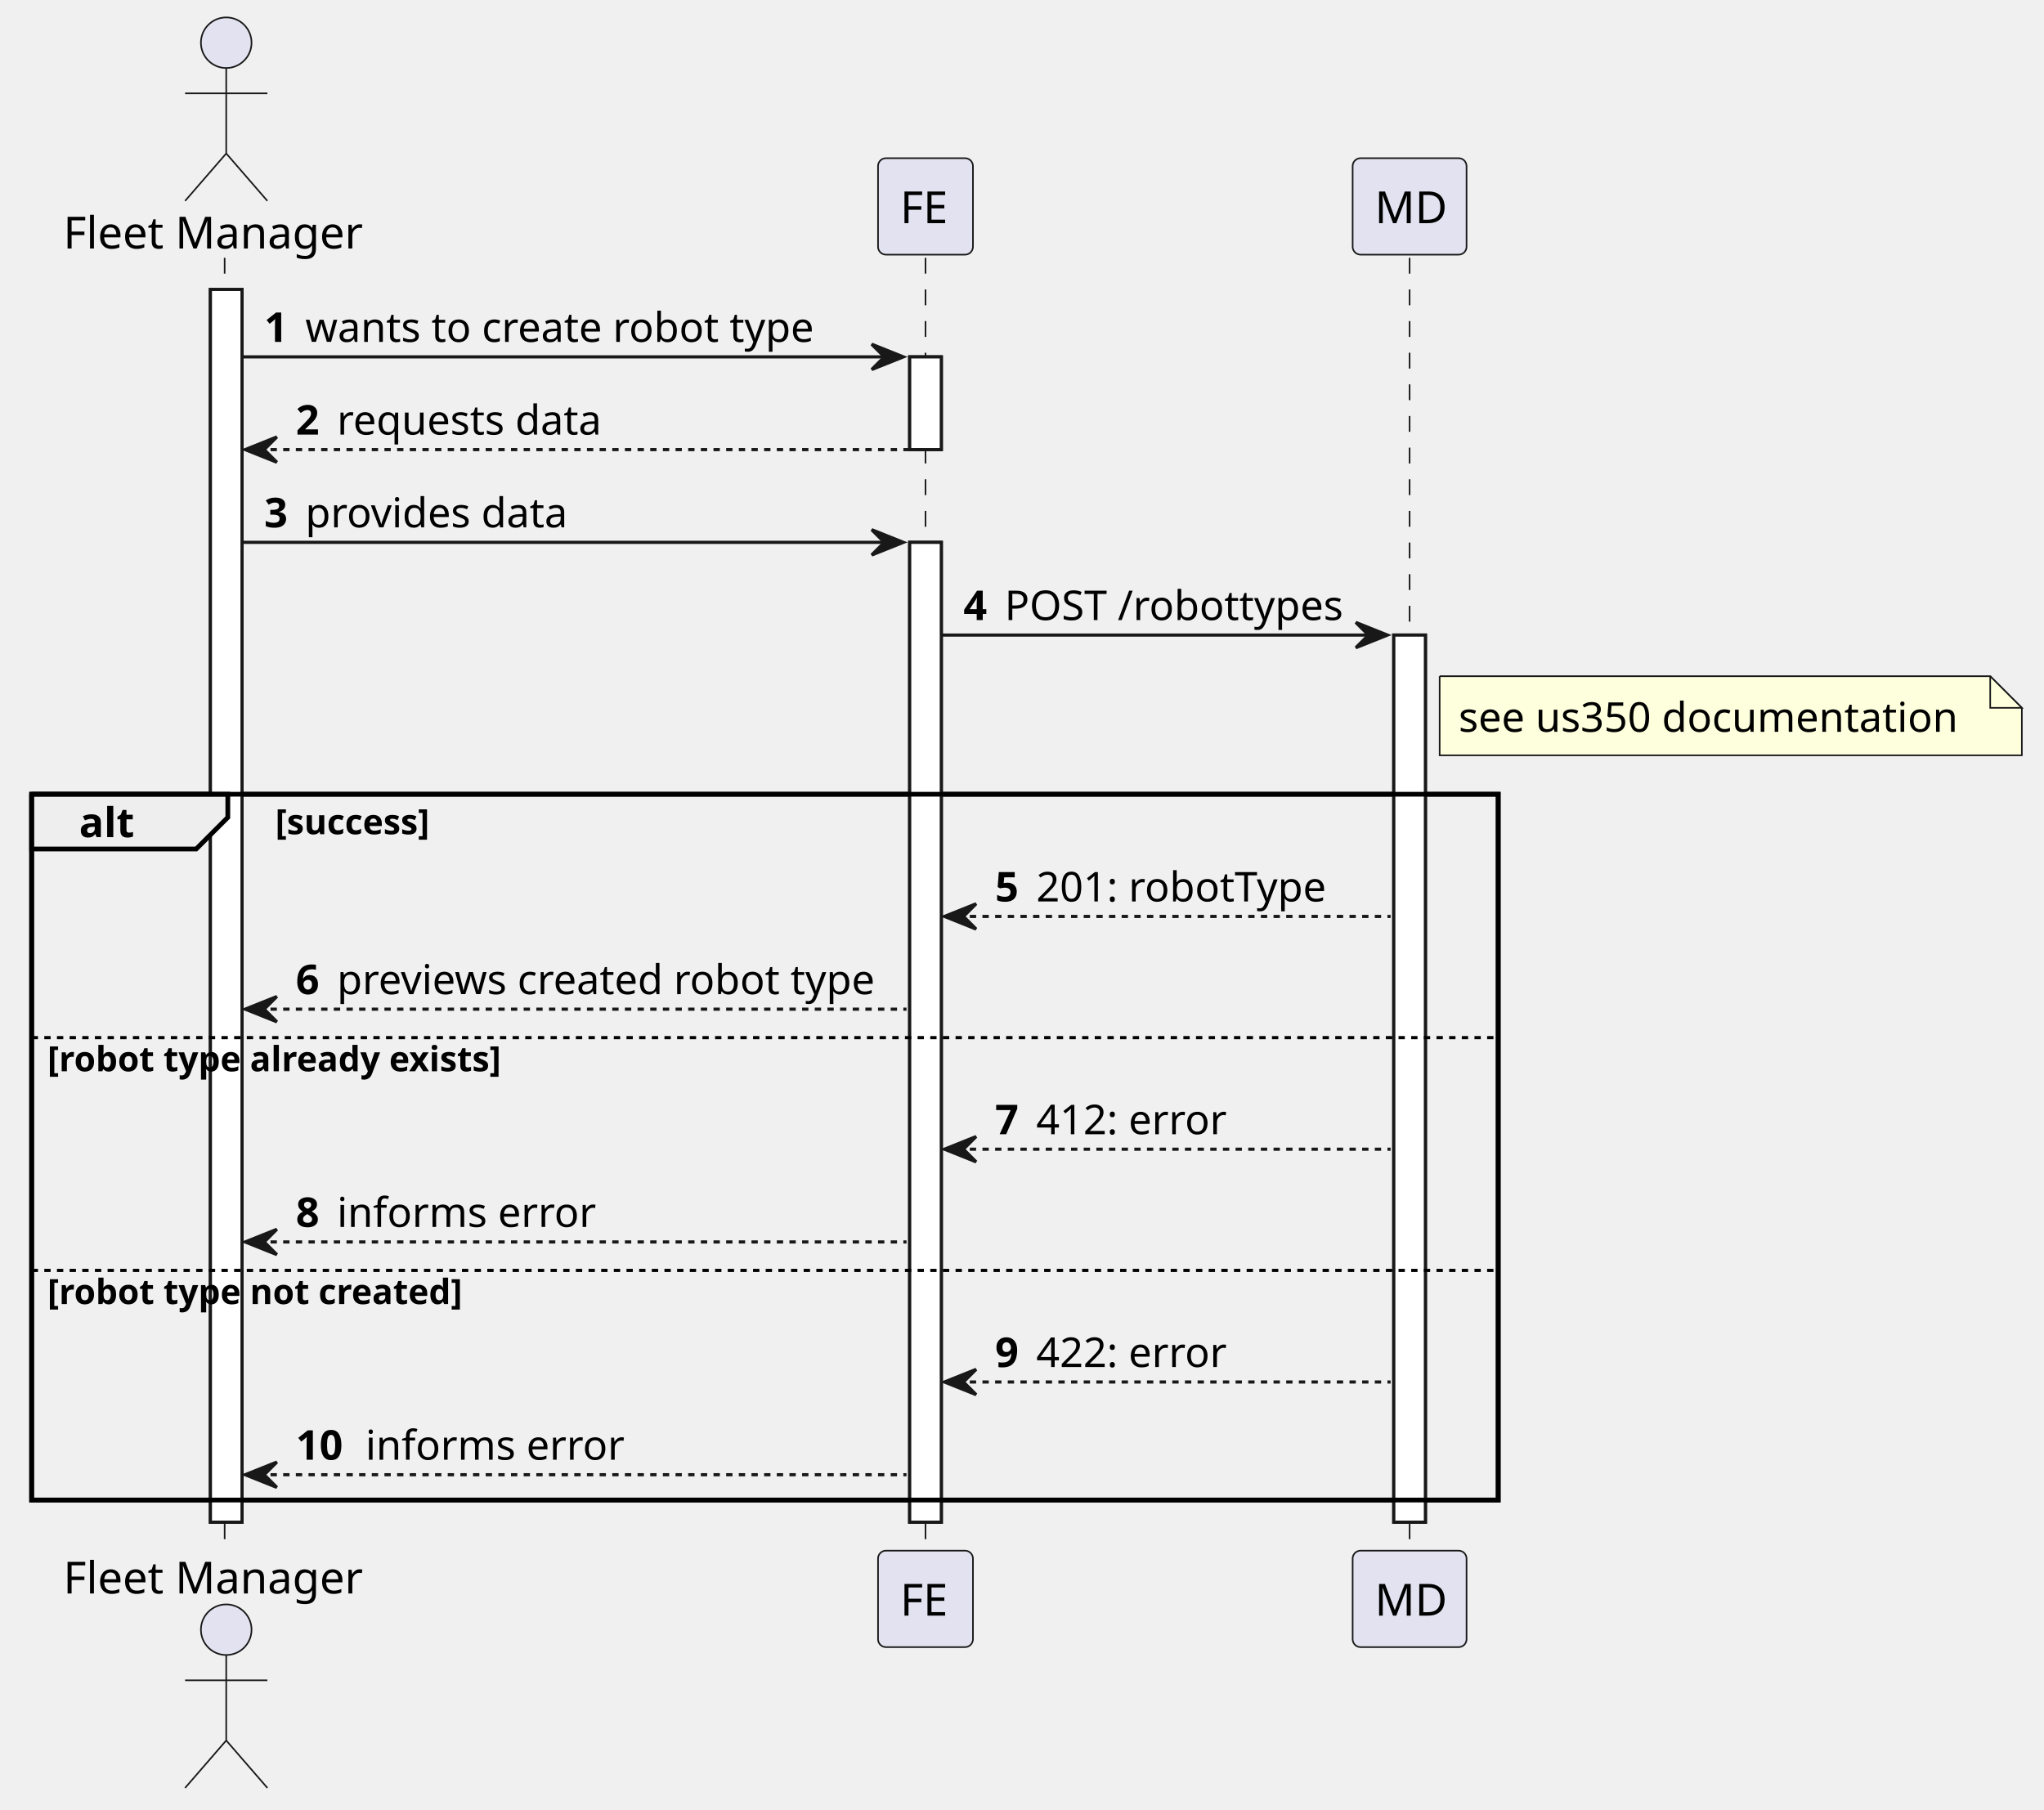
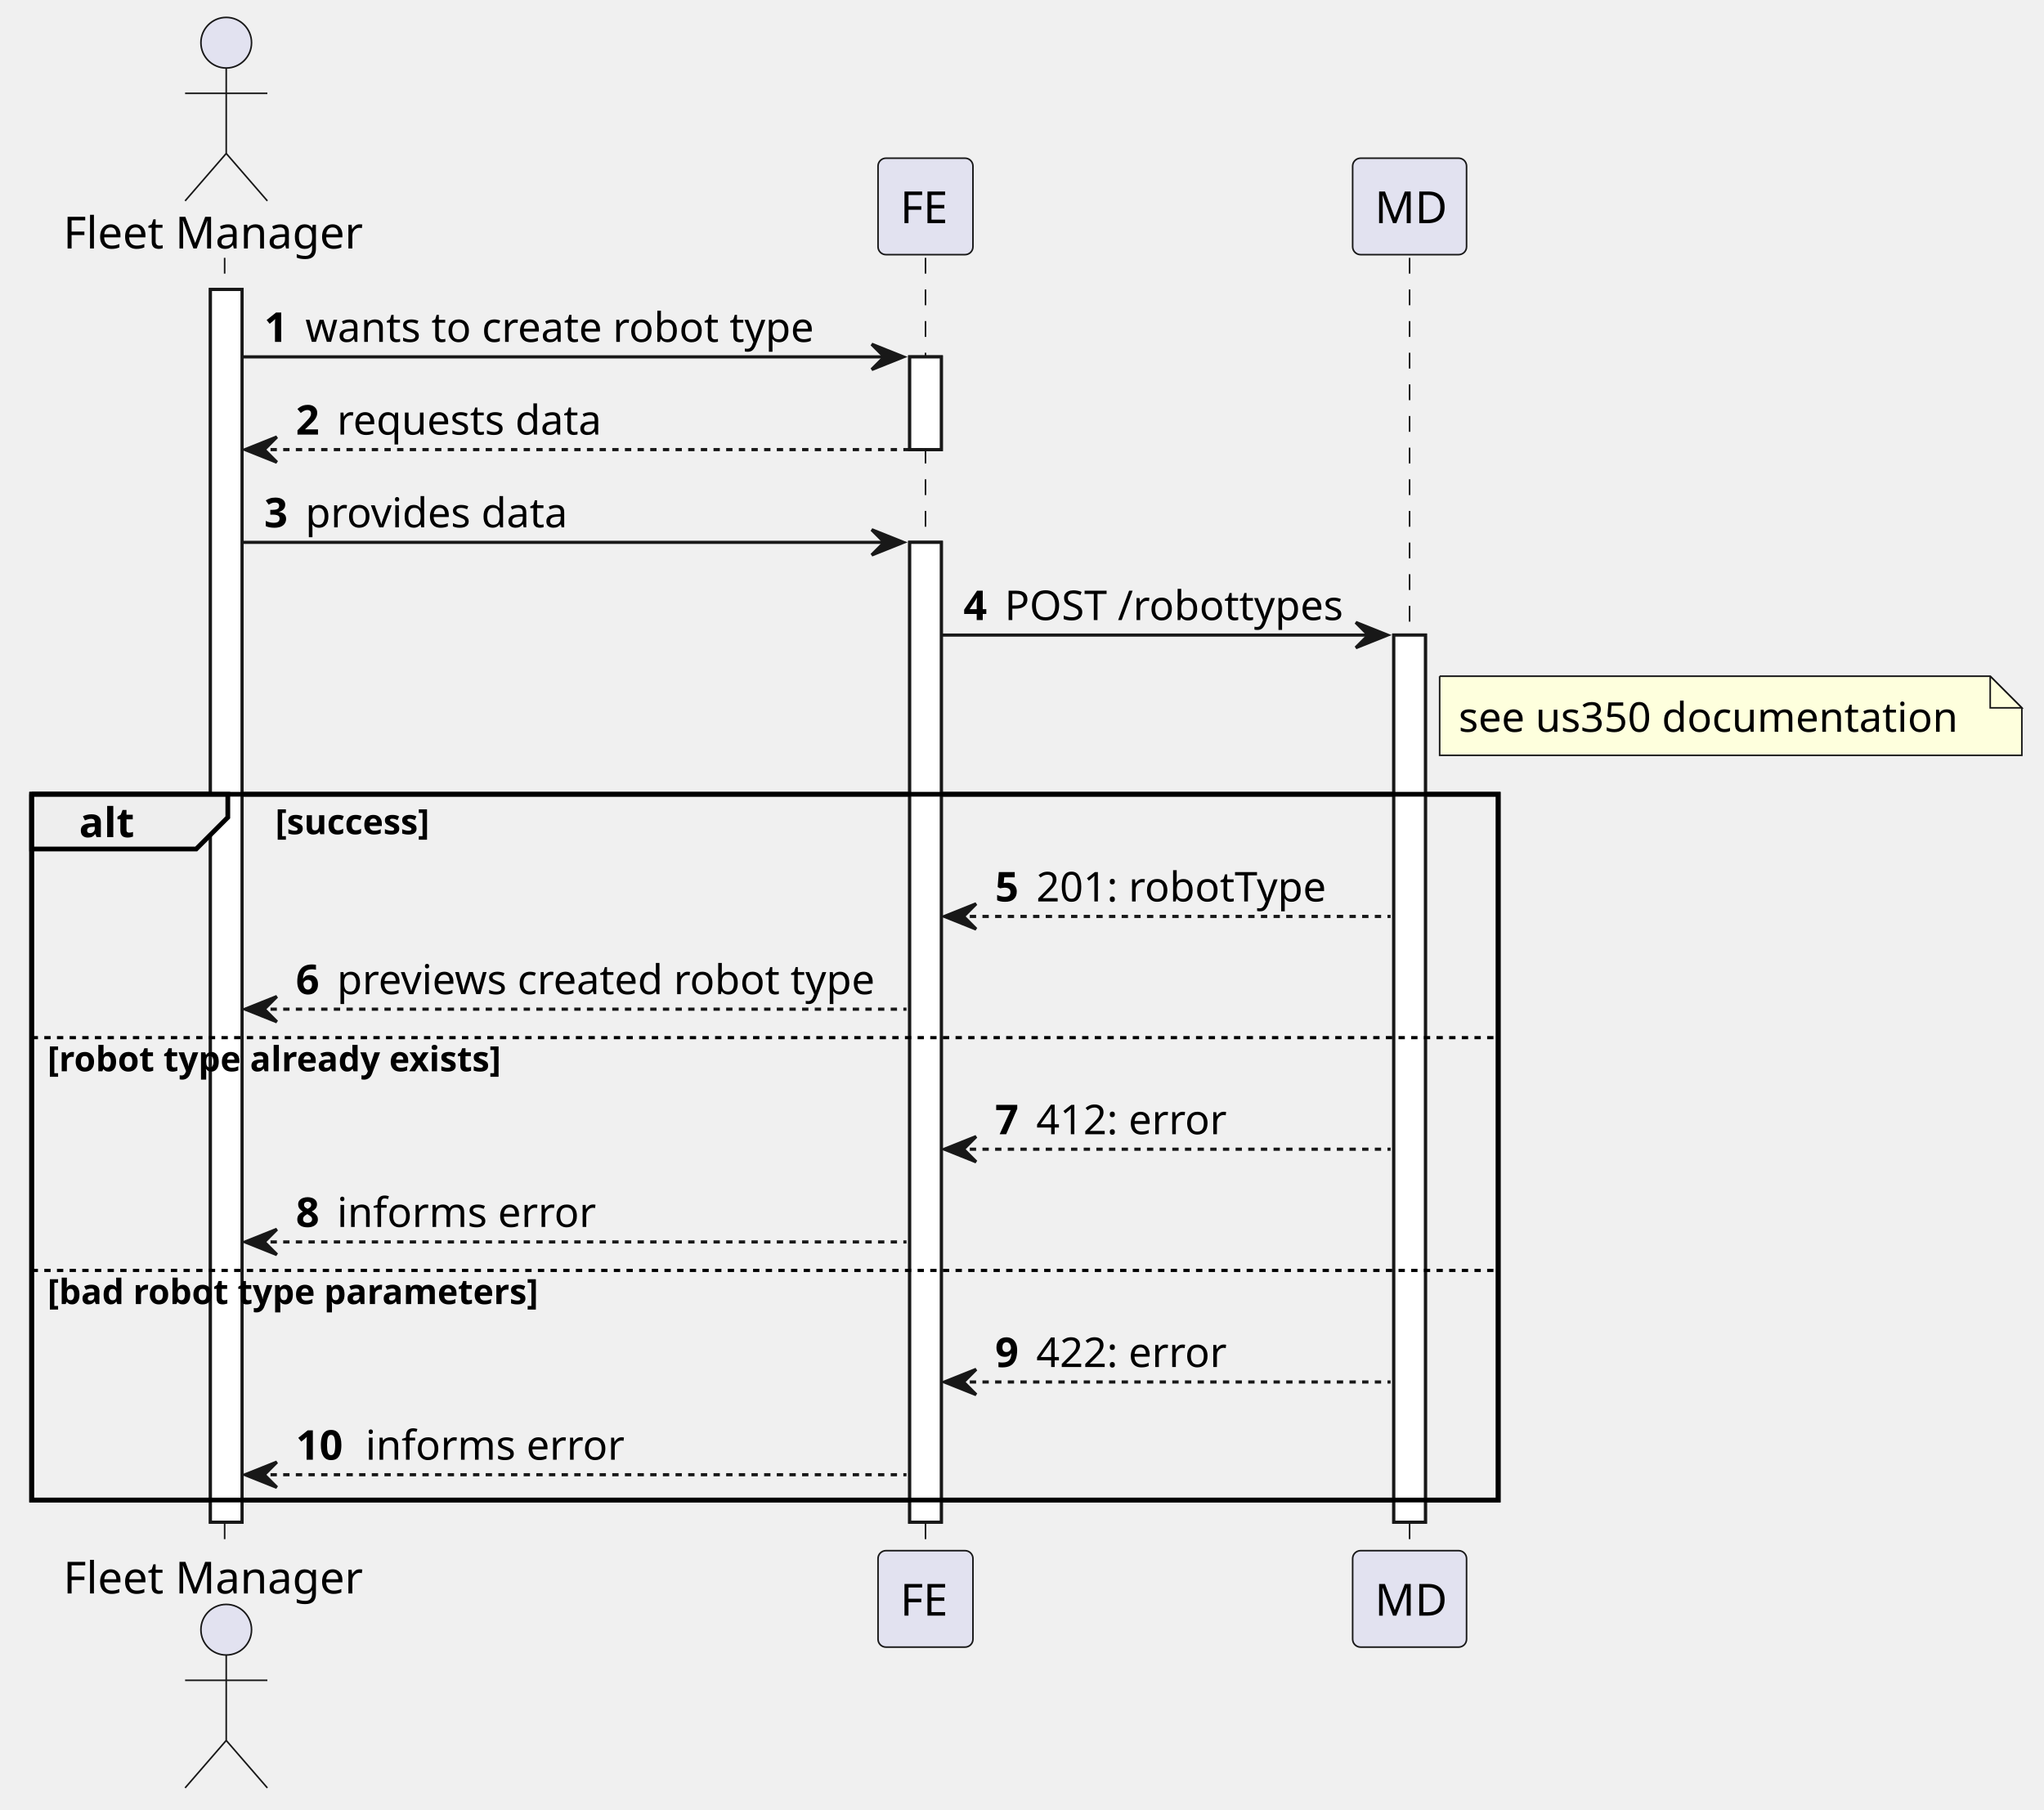
<svg xmlns="http://www.w3.org/2000/svg" contentStyleType="text/css" height="572px" preserveAspectRatio="none" style="width:646px;height:572px;background:#FFFFFF;" version="1.1" viewBox="0 0 646 572" width="646px" zoomAndPan="magnify">
  <defs />
  <g>
    <rect fill="#FFFFFF" height="389.637" style="stroke:#181818;stroke-width:1.0;" width="10" x="66.5" y="91.488" />
    <rect fill="#FFFFFF" height="29.311" style="stroke:#181818;stroke-width:1.0;" width="10" x="287.5" y="112.799" />
    <rect fill="#FFFFFF" height="309.705" style="stroke:#181818;stroke-width:1.0;" width="10" x="287.5" y="171.42" />
    <rect fill="#FFFFFF" height="280.394" style="stroke:#181818;stroke-width:1.0;" width="10" x="440.5" y="200.731" />
    <rect fill="none" height="223.084" style="stroke:#000000;stroke-width:1.5;" width="463.5" x="10" y="251.041" />
    <line style="stroke:#181818;stroke-width:0.5;stroke-dasharray:5.0,5.0;" x1="71" x2="71" y1="81.488" y2="491.125" />
    <line style="stroke:#181818;stroke-width:0.5;stroke-dasharray:5.0,5.0;" x1="292.5" x2="292.5" y1="81.488" y2="491.125" />
    <line style="stroke:#181818;stroke-width:0.5;stroke-dasharray:5.0,5.0;" x1="445.5" x2="445.5" y1="81.488" y2="491.125" />
    <text fill="#000000" font-family="sans-serif" font-size="14" lengthAdjust="spacing" textLength="97" x="20" y="78.535">Fleet Manager</text>
    <ellipse cx="71.5" cy="13.5" fill="#E2E2F0" rx="8" ry="8" style="stroke:#181818;stroke-width:0.5;" />
    <path d="M71.5,21.5 L71.5,48.5 M58.5,29.5 L84.5,29.5 M71.5,48.5 L58.5,63.5 M71.5,48.5 L84.5,63.5 " fill="none" style="stroke:#181818;stroke-width:0.5;" />
    <text fill="#000000" font-family="sans-serif" font-size="14" lengthAdjust="spacing" textLength="97" x="20" y="503.66">Fleet Manager</text>
    <ellipse cx="71.5" cy="515.113" fill="#E2E2F0" rx="8" ry="8" style="stroke:#181818;stroke-width:0.5;" />
    <path d="M71.5,523.113 L71.5,550.113 M58.5,531.113 L84.5,531.113 M71.5,550.113 L58.5,565.113 M71.5,550.113 L84.5,565.113 " fill="none" style="stroke:#181818;stroke-width:0.5;" />
    <rect fill="#E2E2F0" height="30.488" rx="2.5" ry="2.5" style="stroke:#181818;stroke-width:0.5;" width="30" x="277.5" y="50" />
    <text fill="#000000" font-family="sans-serif" font-size="14" lengthAdjust="spacing" textLength="16" x="284.5" y="70.535">FE</text>
    <rect fill="#E2E2F0" height="30.488" rx="2.5" ry="2.5" style="stroke:#181818;stroke-width:0.5;" width="30" x="277.5" y="490.125" />
    <text fill="#000000" font-family="sans-serif" font-size="14" lengthAdjust="spacing" textLength="16" x="284.5" y="510.66">FE</text>
    <rect fill="#E2E2F0" height="30.488" rx="2.5" ry="2.5" style="stroke:#181818;stroke-width:0.5;" width="36" x="427.5" y="50" />
    <text fill="#000000" font-family="sans-serif" font-size="14" lengthAdjust="spacing" textLength="22" x="434.5" y="70.535">MD</text>
    <rect fill="#E2E2F0" height="30.488" rx="2.5" ry="2.5" style="stroke:#181818;stroke-width:0.5;" width="36" x="427.5" y="490.125" />
    <text fill="#000000" font-family="sans-serif" font-size="14" lengthAdjust="spacing" textLength="22" x="434.5" y="510.66">MD</text>
    <rect fill="#FFFFFF" height="389.637" style="stroke:#181818;stroke-width:1.0;" width="10" x="66.5" y="91.488" />
    <rect fill="#FFFFFF" height="29.311" style="stroke:#181818;stroke-width:1.0;" width="10" x="287.5" y="112.799" />
    <rect fill="#FFFFFF" height="309.705" style="stroke:#181818;stroke-width:1.0;" width="10" x="287.5" y="171.42" />
    <rect fill="#FFFFFF" height="280.394" style="stroke:#181818;stroke-width:1.0;" width="10" x="440.5" y="200.731" />
    <polygon fill="#181818" points="275.5,108.799,285.5,112.799,275.5,116.799,279.5,112.799" style="stroke:#181818;stroke-width:1.0;" />
    <line style="stroke:#181818;stroke-width:1.0;" x1="76.5" x2="281.5" y1="112.799" y2="112.799" />
    <text fill="#000000" font-family="sans-serif" font-size="13" font-weight="bold" lengthAdjust="spacing" textLength="9" x="83.5" y="108.057">1</text>
    <text fill="#000000" font-family="sans-serif" font-size="13" lengthAdjust="spacing" textLength="165" x="96.5" y="108.057">wants to create robot type</text>
    <polygon fill="#181818" points="87.5,138.109,77.5,142.109,87.5,146.109,83.5,142.109" style="stroke:#181818;stroke-width:1.0;" />
    <line style="stroke:#181818;stroke-width:1.0;stroke-dasharray:2.0,2.0;" x1="81.5" x2="291.5" y1="142.109" y2="142.109" />
    <text fill="#000000" font-family="sans-serif" font-size="13" font-weight="bold" lengthAdjust="spacing" textLength="9" x="93.5" y="137.367">2</text>
    <text fill="#000000" font-family="sans-serif" font-size="13" lengthAdjust="spacing" textLength="85" x="106.5" y="137.367">requests data</text>
    <polygon fill="#181818" points="275.5,167.42,285.5,171.42,275.5,175.42,279.5,171.42" style="stroke:#181818;stroke-width:1.0;" />
    <line style="stroke:#181818;stroke-width:1.0;" x1="76.5" x2="281.5" y1="171.42" y2="171.42" />
    <text fill="#000000" font-family="sans-serif" font-size="13" font-weight="bold" lengthAdjust="spacing" textLength="9" x="83.5" y="166.678">3</text>
    <text fill="#000000" font-family="sans-serif" font-size="13" lengthAdjust="spacing" textLength="85" x="96.5" y="166.678">provides data</text>
    <polygon fill="#181818" points="428.5,196.731,438.5,200.731,428.5,204.731,432.5,200.731" style="stroke:#181818;stroke-width:1.0;" />
    <line style="stroke:#181818;stroke-width:1.0;" x1="297.5" x2="434.5" y1="200.731" y2="200.731" />
    <text fill="#000000" font-family="sans-serif" font-size="13" font-weight="bold" lengthAdjust="spacing" textLength="9" x="304.5" y="195.988">4</text>
    <text fill="#000000" font-family="sans-serif" font-size="13" lengthAdjust="spacing" textLength="111" x="317.5" y="195.988">POST /robottypes</text>
    <path d="M455,213.731 L455,238.731 L639,238.731 L639,223.731 L629,213.731 L455,213.731 " fill="#FEFFDD" style="stroke:#181818;stroke-width:0.5;" />
    <path d="M629,213.731 L629,223.731 L639,223.731 L629,213.731 " fill="#FEFFDD" style="stroke:#181818;stroke-width:0.5;" />
    <text fill="#000000" font-family="sans-serif" font-size="13" lengthAdjust="spacing" textLength="163" x="461" y="231.299">see us350 documentation</text>
    <path d="M10,251.041 L72,251.041 L72,258.352 L62,268.352 L10,268.352 L10,251.041 " fill="#EEEEEE" style="stroke:#000000;stroke-width:1.5;" />
    <rect fill="none" height="223.084" style="stroke:#000000;stroke-width:1.5;" width="463.5" x="10" y="251.041" />
    <text fill="#000000" font-family="sans-serif" font-size="13" font-weight="bold" lengthAdjust="spacing" textLength="17" x="25" y="264.609">alt</text>
    <text fill="#000000" font-family="sans-serif" font-size="11" font-weight="bold" lengthAdjust="spacing" textLength="51" x="87" y="263.676">[success]</text>
    <polygon fill="#181818" points="308.5,285.662,298.5,289.662,308.5,293.662,304.5,289.662" style="stroke:#181818;stroke-width:1.0;" />
    <line style="stroke:#181818;stroke-width:1.0;stroke-dasharray:2.0,2.0;" x1="302.5" x2="439.5" y1="289.662" y2="289.662" />
    <text fill="#000000" font-family="sans-serif" font-size="13" font-weight="bold" lengthAdjust="spacing" textLength="9" x="314.5" y="284.92">5</text>
    <text fill="#000000" font-family="sans-serif" font-size="13" lengthAdjust="spacing" textLength="96" x="327.5" y="284.92">201: robotType</text>
    <polygon fill="#181818" points="87.5,314.973,77.5,318.973,87.5,322.973,83.5,318.973" style="stroke:#181818;stroke-width:1.0;" />
    <line style="stroke:#181818;stroke-width:1.0;stroke-dasharray:2.0,2.0;" x1="81.5" x2="286.5" y1="318.973" y2="318.973" />
    <text fill="#000000" font-family="sans-serif" font-size="13" font-weight="bold" lengthAdjust="spacing" textLength="9" x="93.5" y="314.231">6</text>
    <text fill="#000000" font-family="sans-serif" font-size="13" lengthAdjust="spacing" textLength="174" x="106.5" y="314.231">previews created robot type</text>
    <line style="stroke:#000000;stroke-width:1.0;stroke-dasharray:2.0,2.0;" x1="10" x2="473.5" y1="327.973" y2="327.973" />
    <text fill="#000000" font-family="sans-serif" font-size="11" font-weight="bold" lengthAdjust="spacing" textLength="145" x="15" y="338.607">[robot type already exists]</text>
    <polygon fill="#181818" points="308.5,359.238,298.5,363.238,308.5,367.238,304.5,363.238" style="stroke:#181818;stroke-width:1.0;" />
    <line style="stroke:#181818;stroke-width:1.0;stroke-dasharray:2.0,2.0;" x1="302.5" x2="439.5" y1="363.238" y2="363.238" />
    <text fill="#000000" font-family="sans-serif" font-size="13" font-weight="bold" lengthAdjust="spacing" textLength="9" x="314.5" y="358.496">7</text>
    <text fill="#000000" font-family="sans-serif" font-size="13" lengthAdjust="spacing" textLength="62" x="327.5" y="358.496">412: error</text>
    <polygon fill="#181818" points="87.5,388.549,77.5,392.549,87.5,396.549,83.5,392.549" style="stroke:#181818;stroke-width:1.0;" />
    <line style="stroke:#181818;stroke-width:1.0;stroke-dasharray:2.0,2.0;" x1="81.5" x2="286.5" y1="392.549" y2="392.549" />
    <text fill="#000000" font-family="sans-serif" font-size="13" font-weight="bold" lengthAdjust="spacing" textLength="9" x="93.5" y="387.807">8</text>
    <text fill="#000000" font-family="sans-serif" font-size="13" lengthAdjust="spacing" textLength="83" x="106.5" y="387.807">informs error</text>
    <line style="stroke:#000000;stroke-width:1.0;stroke-dasharray:2.0,2.0;" x1="10" x2="473.5" y1="401.549" y2="401.549" />
-     <text fill="#000000" font-family="sans-serif" font-size="11" font-weight="bold" lengthAdjust="spacing" textLength="131" x="15" y="412.184">[robot type not created]</text>
+     <text fill="#000000" font-family="sans-serif" font-size="11" font-weight="bold" lengthAdjust="spacing" textLength="155" x="15" y="412.184">[bad robot type parameters]</text>
    <polygon fill="#181818" points="308.5,432.815,298.5,436.815,308.5,440.815,304.5,436.815" style="stroke:#181818;stroke-width:1.0;" />
    <line style="stroke:#181818;stroke-width:1.0;stroke-dasharray:2.0,2.0;" x1="302.5" x2="439.5" y1="436.815" y2="436.815" />
    <text fill="#000000" font-family="sans-serif" font-size="13" font-weight="bold" lengthAdjust="spacing" textLength="9" x="314.5" y="432.072">9</text>
    <text fill="#000000" font-family="sans-serif" font-size="13" lengthAdjust="spacing" textLength="62" x="327.5" y="432.072">422: error</text>
    <polygon fill="#181818" points="87.5,462.125,77.5,466.125,87.5,470.125,83.5,466.125" style="stroke:#181818;stroke-width:1.0;" />
    <line style="stroke:#181818;stroke-width:1.0;stroke-dasharray:2.0,2.0;" x1="81.5" x2="286.5" y1="466.125" y2="466.125" />
    <text fill="#000000" font-family="sans-serif" font-size="13" font-weight="bold" lengthAdjust="spacing" textLength="18" x="93.5" y="461.383">10</text>
    <text fill="#000000" font-family="sans-serif" font-size="13" lengthAdjust="spacing" textLength="83" x="115.5" y="461.383">informs error</text>
  </g>
</svg>
